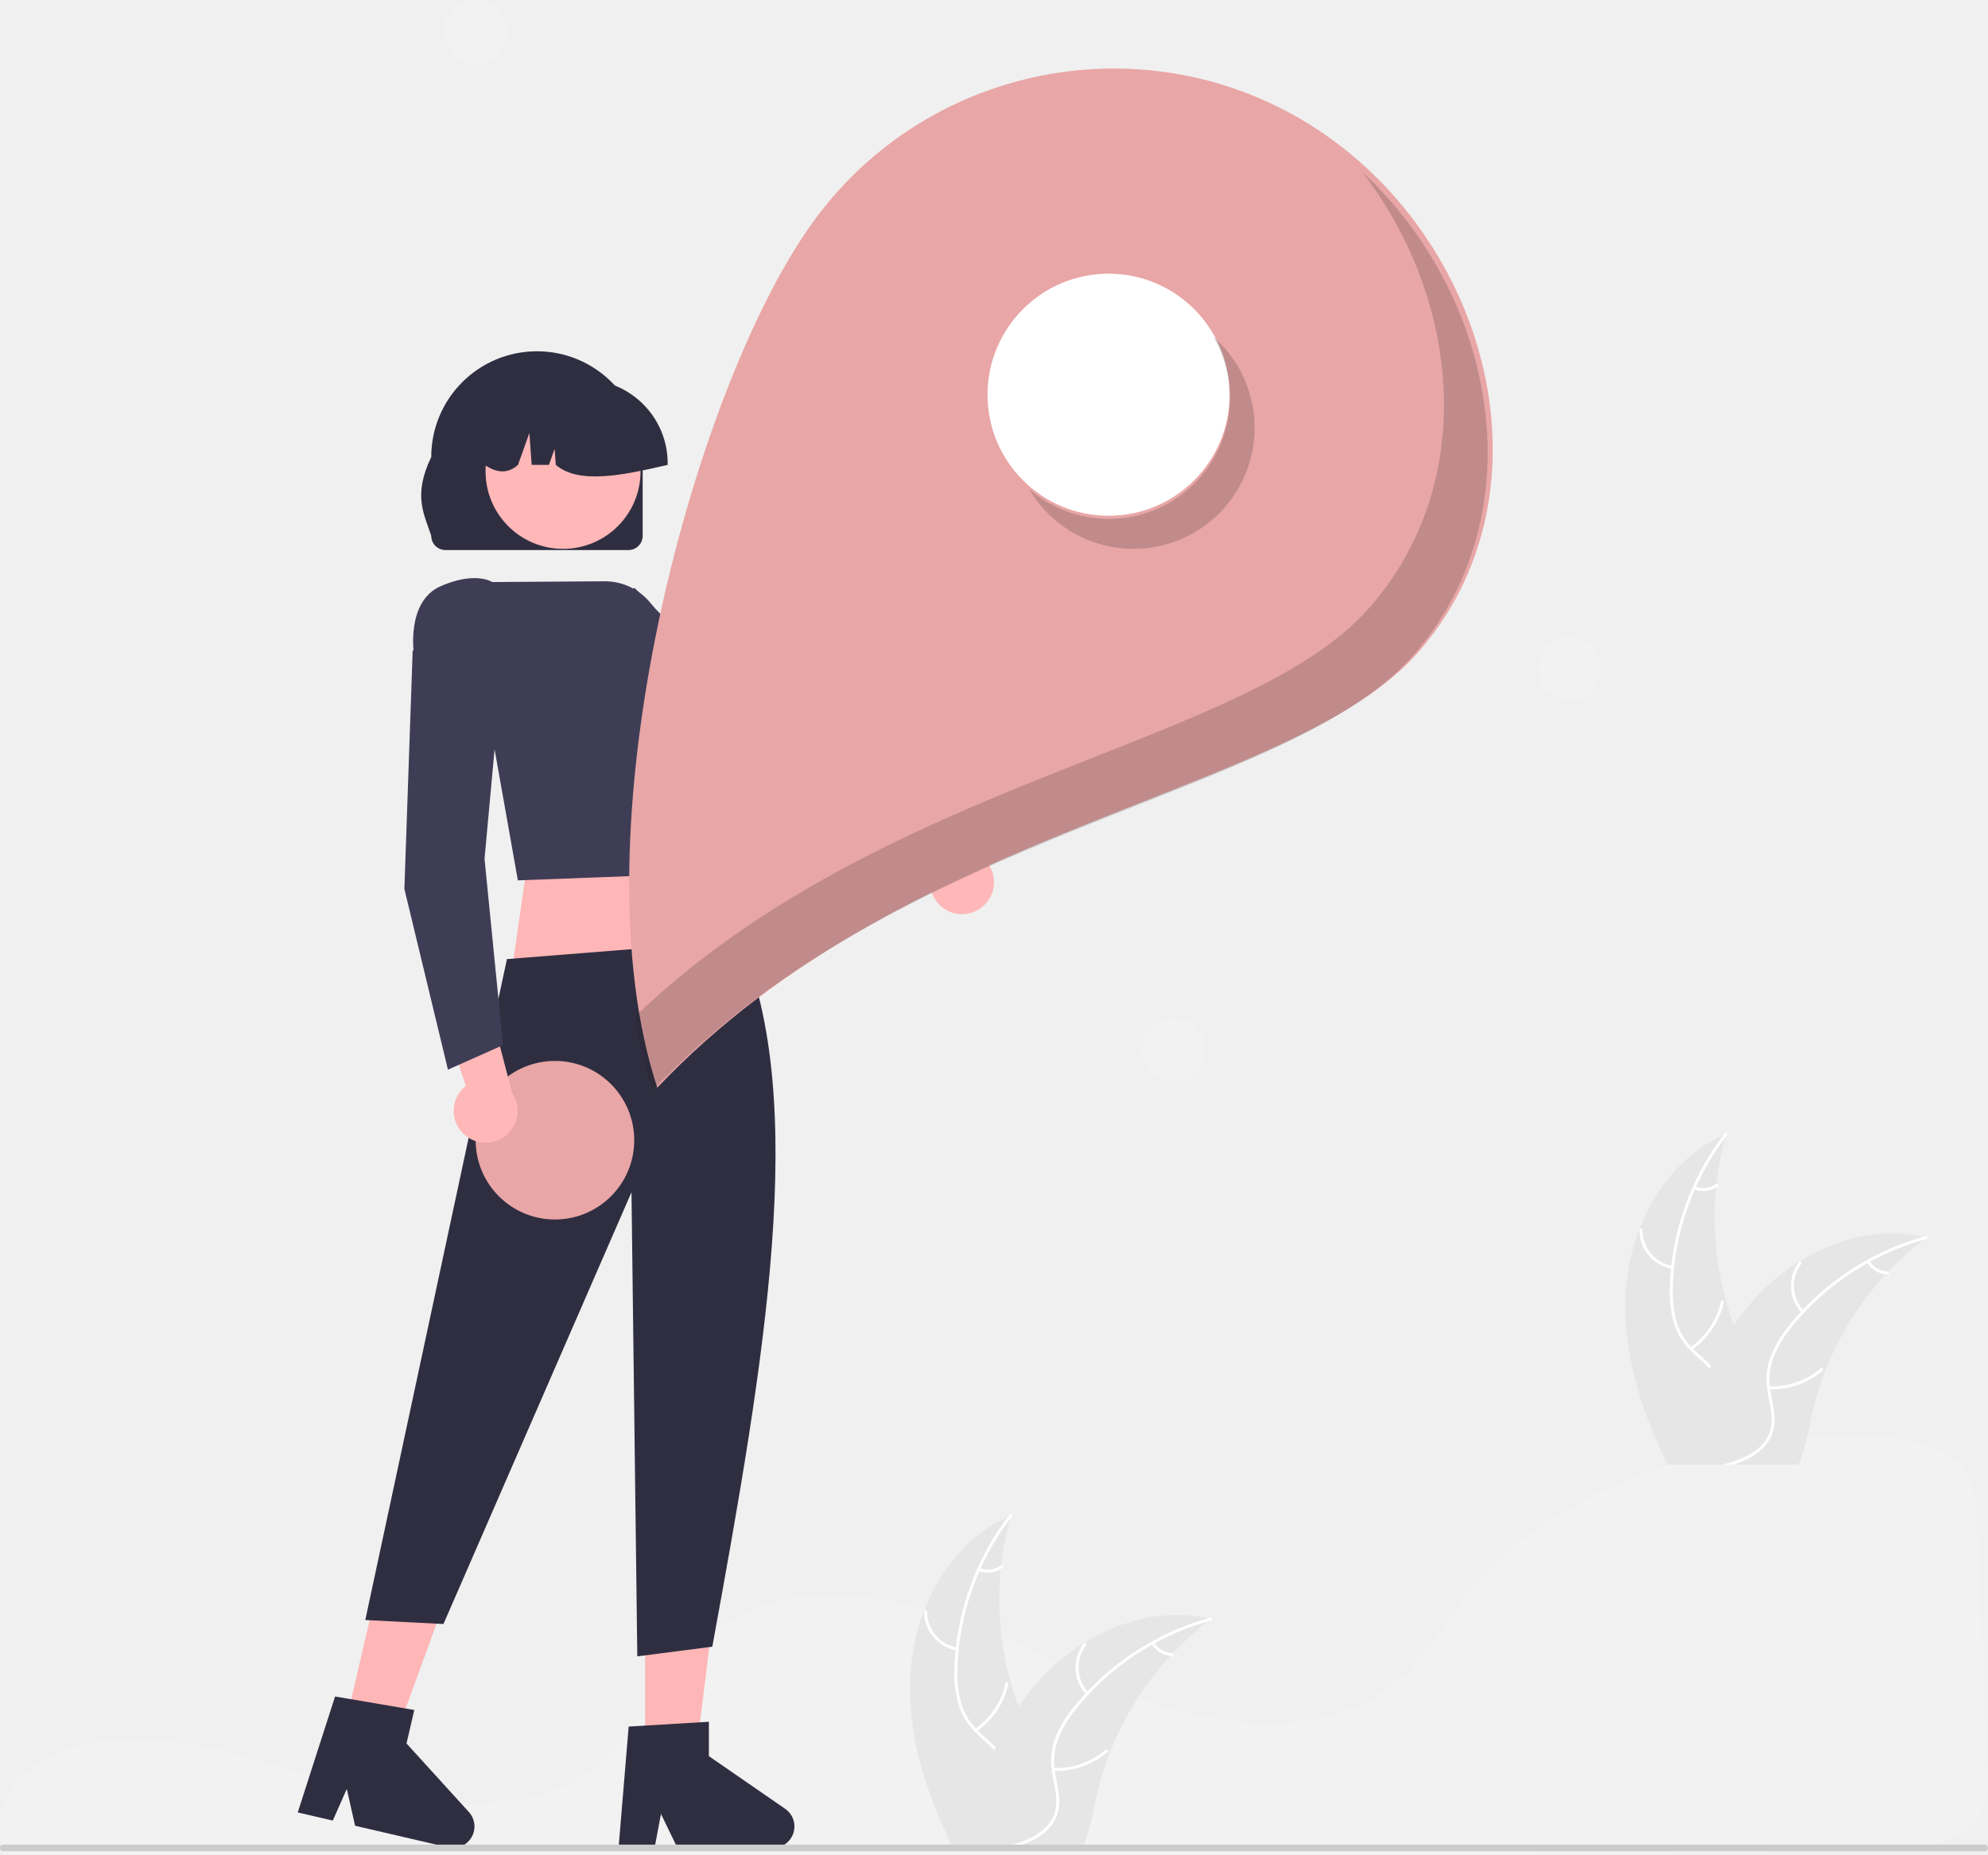
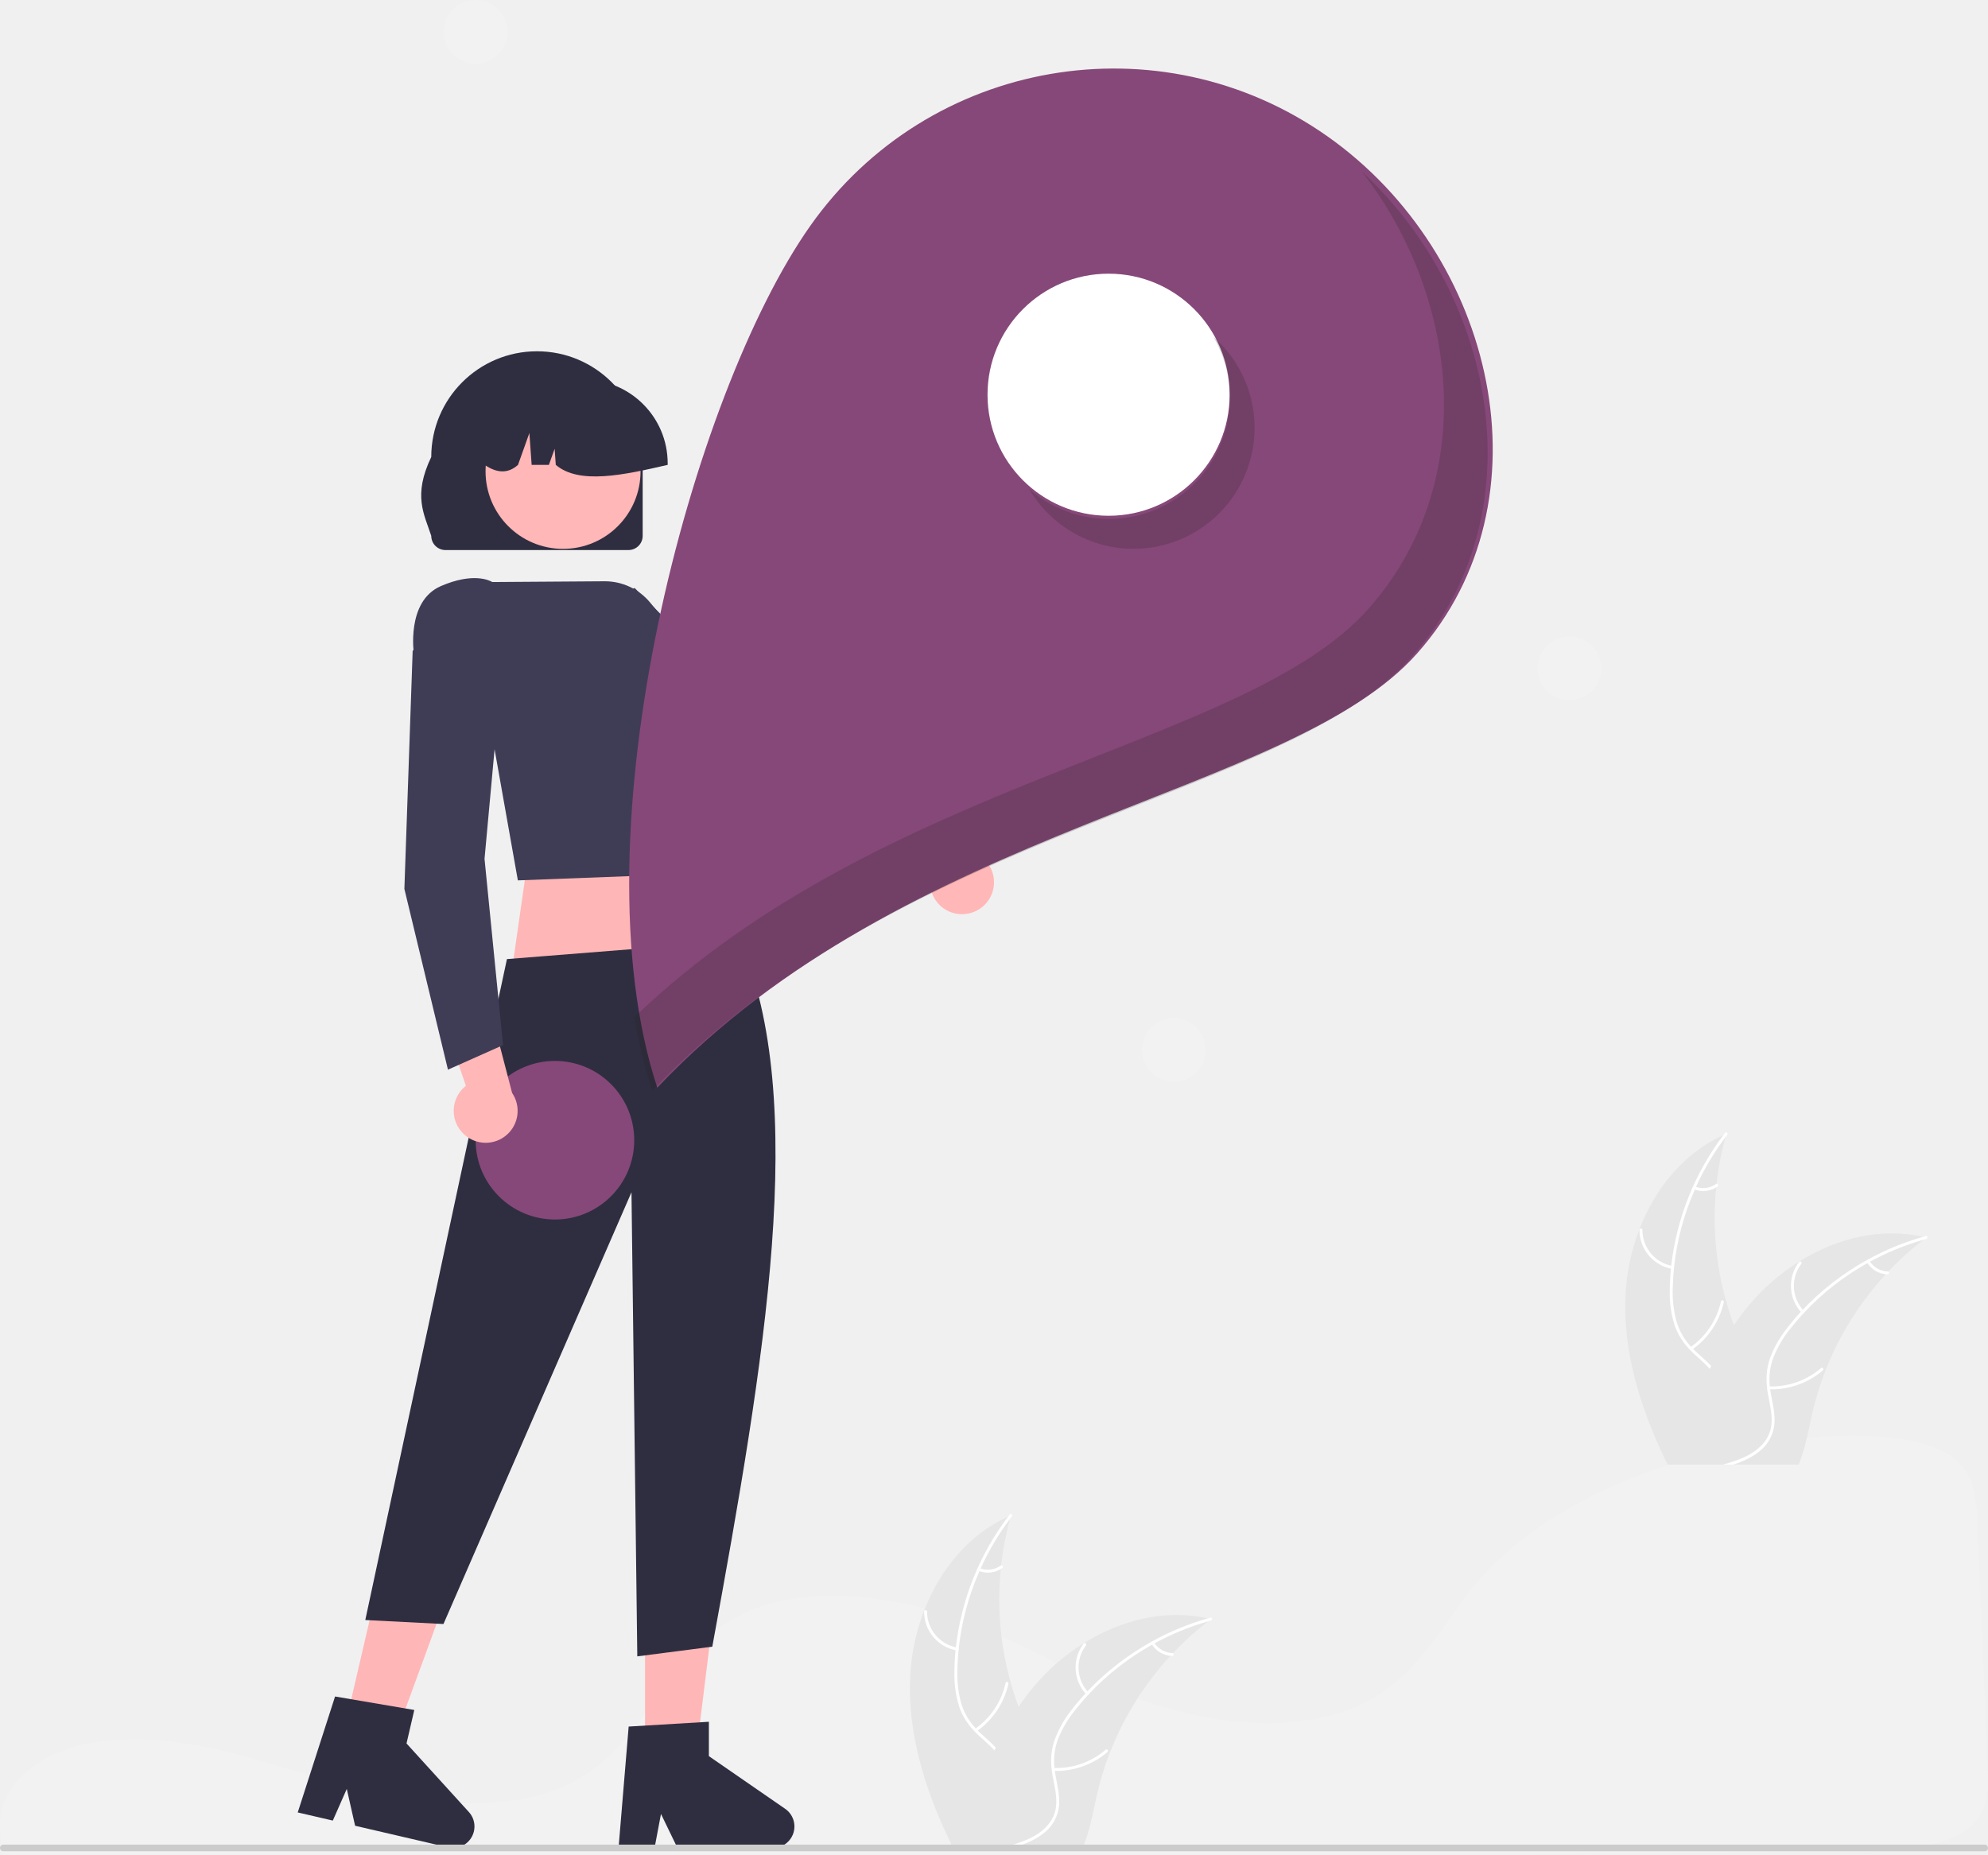
<svg xmlns="http://www.w3.org/2000/svg" data-name="Layer 1" width="748.775" height="698.528" viewBox="0 0 748.775 698.528">
  <path d="M276.629,755.894c-3.6,0-7.207.171-10.729.516l-.513.05c-23.365,2.378-40.456,16.173-39.753,32.09l.136,2.878c.09,1.819.185,3.775.264,5.945.043,1.07,1.311,1.892,2.889,1.892H803.655c40.521-.283,80.896-.64,119.996-1.06a177.652,177.652,0,0,0,21.954-1.31c10.866-1.48,18.408-4.415,23.058-8.972h.001c5.783-5.65,5.965-12.766,5.616-20.805-.712-16.232-1.419-33.285-2.124-50.286-.623-14.983-1.243-29.927-1.863-44.233-.383-8.49-1.235-15.984-7.803-21.712-7.119-6.194-20.101-9.334-38.588-9.334-.223,0-.445,0-.671.001-57.936.237-115.342,23.171-142.845,57.067-3.167,3.903-6.118,8.082-8.972,12.124a158.913,158.913,0,0,1-13.78,17.664,66.95,66.95,0,0,1-9.103,8.169c-.223.178-.479.368-.749.549-.618.464-1.265.911-1.895,1.31a62.041,62.041,0,0,1-11.609,6.076l-.407.157c-.306.126-.638.252-.97.367a68.213,68.213,0,0,1-7.17,2.206c-10.484,2.66-22.405,3.298-35.432,1.894a151.751,151.751,0,0,1-35.23-8.265c-12.062-4.389-23.353-9.86-34.272-15.151-4.796-2.325-9.757-4.729-14.711-7.006-.931-.429-1.847-.848-2.777-1.267-6.051-2.715-11.537-4.957-16.77-6.854a146.279,146.279,0,0,0-39.965-8.521c-14.409-.908-27.107.805-37.732,5.079a60.653,60.653,0,0,0-8.535,4.233c-12.585,7.523-20.343,18.627-27.845,29.365-9.332,13.356-18.983,27.169-38.038,34.329-21.988,8.27-54.084,4.834-76.791-1.141-7.139-1.879-14.27-4.04-21.166-6.131q-4.178-1.267-8.361-2.517c-5.481-1.629-9.966-2.877-14.116-3.931l-1.313-.336c-.73-.183-1.461-.365-2.205-.539-4.929-1.191-9.519-2.129-14.039-2.866l-1.069-.18c-2.144-.325-4.148-.596-6.115-.823l-.785-.09A109.226,109.226,0,0,0,276.629,755.894Z" transform="translate(-225.6125 -100.7359)" fill="#f2f2f2" />
-   <path id="a0461f35-fb70-484f-9ae8-3da4bdd92c77-59" data-name="Path 2996" d="M589.616,444.977a11.965,11.965,0,0,1-13.667-12.231l-39.677-15.248,17.965-12.851,34.924,16.45a12.026,12.026,0,0,1,.454,23.881Z" transform="translate(-225.6125 -100.7359)" fill="#ffb7b7" />
-   <path id="b3dd0798-f166-43d4-ba9c-3d5fa2ca5126-60" data-name="Path 2997" d="M566.943,434.038l6.195-21.853-.305-.208-58.03-39.42-50.163-50.333-29.221,11.675,1.919,9.249.125.113,66.695,59.738.062.03Z" transform="translate(-225.6125 -100.7359)" fill="#3f3d56" />
+   <path id="a0461f35-fb70-484f-9ae8-3da4bdd92c77-30" data-name="Path 2996" d="M589.616,444.977a11.965,11.965,0,0,1-13.667-12.231l-39.677-15.248,17.965-12.851,34.924,16.45a12.026,12.026,0,0,1,.454,23.881Z" transform="translate(-225.6125 -100.7359)" fill="#ffb7b7" />
+   <path id="b3dd0798-f166-43d4-ba9c-3d5fa2ca5126-31" data-name="Path 2997" d="M566.943,434.038l6.195-21.853-.305-.208-58.03-39.42-50.163-50.333-29.221,11.675,1.919,9.249.125.113,66.695,59.738.062.03Z" transform="translate(-225.6125 -100.7359)" fill="#3f3d56" />
  <polygon points="281.883 383.218 192.074 370.629 199.978 315.521 266.096 315.521 281.883 383.218" fill="#ffb6b6" />
  <polygon points="129.283 653.061 147.706 657.342 172.986 588.321 145.796 582.003 129.283 653.061" fill="#ffb6b6" />
  <path d="M337.755,783.457l13.211,3.07,5.257-11.925,3.141,13.877,35.04,8.143a8.087,8.087,0,0,0,7.812-13.318l-23.491-25.828,2.93-12.61-29.84-5.083Z" transform="translate(-225.6125 -100.7359)" fill="#2f2e41" />
  <polygon points="242.956 663.327 261.87 663.327 270.87 590.376 242.956 590.376 242.956 663.327" fill="#ffb6b6" />
  <path d="M458.586,796.833h13.563l2.421-12.806,6.201,12.806h35.974a8.087,8.087,0,0,0,4.595-14.741l-28.728-19.84V749.306L462.396,751.11Z" transform="translate(-225.6125 -100.7359)" fill="#2f2e41" />
  <path d="M416.551,462.014l87.829-6.986c25.918,60.542,9.438,157.191-10.48,265.99l-28.25,3.653-2.191-174.827L392.642,712.484l-29.443-1.505Z" transform="translate(-225.6125 -100.7359)" fill="#2f2e41" />
-   <path id="a1ca5f83-7fa1-45b1-9d3b-bf096f25c0e5-61" data-name="Path 3002" d="M467.675,302.588V272.875a39.816,39.816,0,1,0-79.632,0c-7.018,14.623-2.627,21.576,0,29.714a5.355,5.355,0,0,0,5.346,5.346H462.326A5.355,5.355,0,0,0,467.675,302.588Z" transform="translate(-225.6125 -100.7359)" fill="#2f2e41" />
+   <path id="a1ca5f83-7fa1-45b1-9d3b-bf096f25c0e5-32" data-name="Path 3002" d="M467.675,302.588V272.875a39.816,39.816,0,1,0-79.632,0c-7.018,14.623-2.627,21.576,0,29.714a5.355,5.355,0,0,0,5.346,5.346H462.326A5.355,5.355,0,0,0,467.675,302.588Z" transform="translate(-225.6125 -100.7359)" fill="#2f2e41" />
  <circle id="b14fd05a-a043-4ff7-820e-83dd0ca664c7" data-name="Ellipse 572" cx="212.072" cy="177.559" r="29.192" fill="#ffb7b7" />
-   <path id="b50f9c05-1494-4f26-bcdb-96e0065c79e8-62" data-name="Path 3003" d="M477.094,275.251A31.531,31.531,0,0,0,445.598,243.755h-5.943A31.531,31.531,0,0,0,408.159,275.251v.595c4.451,3.043,8.676,3.488,12.559,0l4.283-11.994.857,11.994h6.492l2.164-6.051.433,6.051c8.768,7.467,25.348,3.889,42.147,0Z" transform="translate(-225.6125 -100.7359)" fill="#2f2e41" />
-   <path id="a0eb6ff4-2fce-4112-9df9-8b4ebb5a5fd4-63" data-name="Path 3004" d="M420.662,432.364l74.325-2.828,4.155-48.624c3.204-8.9,3.256-16.547.154-22.713a22.736,22.736,0,0,0-12.552-10.849l-16.263-19.643a22.136,22.136,0,0,0-17.184-8.011l-42.259.289c-1.018-.612-7.197-3.752-19.382,1.527C378.44,327.24,381.509,347.14,381.542,347.34l.031.187.145.127,28.108,23.675Z" transform="translate(-225.6125 -100.7359)" fill="#3f3d56" />
-   <path d="M759.368,346.873c-47.961,54.051-192.265,64.36-286.194,163.576-31.491-95.901,13.12-261.445,57.579-324.575a139.809,139.809,0,0,1,194.807-33.808C788.69,196.524,810.616,289.118,759.368,346.873Z" transform="translate(-225.6125 -100.7359)" fill="#e9a6a6" />
+   <path id="b50f9c05-1494-4f26-bcdb-96e0065c79e8-33" data-name="Path 3003" d="M477.094,275.251A31.531,31.531,0,0,0,445.598,243.755h-5.943A31.531,31.531,0,0,0,408.159,275.251v.595c4.451,3.043,8.676,3.488,12.559,0l4.283-11.994.857,11.994h6.492l2.164-6.051.433,6.051c8.768,7.467,25.348,3.889,42.147,0Z" transform="translate(-225.6125 -100.7359)" fill="#2f2e41" />
+   <path id="a0eb6ff4-2fce-4112-9df9-8b4ebb5a5fd4-34" data-name="Path 3004" d="M420.662,432.364l74.325-2.828,4.155-48.624c3.204-8.9,3.256-16.547.154-22.713a22.736,22.736,0,0,0-12.552-10.849l-16.263-19.643a22.136,22.136,0,0,0-17.184-8.011l-42.259.289c-1.018-.612-7.197-3.752-19.382,1.527C378.44,327.24,381.509,347.14,381.542,347.34l.031.187.145.127,28.108,23.675Z" transform="translate(-225.6125 -100.7359)" fill="#3f3d56" />
+   <path d="M759.368,346.873c-47.961,54.051-192.265,64.36-286.194,163.576-31.491-95.901,13.12-261.445,57.579-324.575a139.809,139.809,0,0,1,194.807-33.808C788.69,196.524,810.616,289.118,759.368,346.873Z" transform="translate(-225.6125 -100.7359)" fill="#864879" />
  <circle id="b262ea8c-1946-46c9-a449-3a1996c39394" data-name="Ellipse 577" cx="417.545" cy="148.688" r="45.596" fill="#fff" />
-   <circle id="bcc29a3a-8123-4529-80aa-6f70df2823cf" data-name="Ellipse 577" cx="209.016" cy="429.505" r="29.865" fill="#e9a6a6" />
-   <path id="b815393f-9135-439a-a427-8535fc5e4357-64" data-name="Path 3011" d="M400.463,528.081a11.965,11.965,0,0,1,.63-18.329l-13.725-40.229,21.384,5.555,9.745,37.348a12.026,12.026,0,0,1-18.039,15.656Z" transform="translate(-225.6125 -100.7359)" fill="#ffb7b7" />
-   <path id="b887ab11-b08b-42e6-a61f-ab0e88099db2-65" data-name="Path 3012" d="M394.332,503.667l20.748-9.246-6.97-70.177,6.492-70.764-27.701-14.95-5.869,7.4v.168l-3.11,89.483.017.067Z" transform="translate(-225.6125 -100.7359)" fill="#3f3d56" />
+   <circle id="bcc29a3a-8123-4529-80aa-6f70df2823cf" data-name="Ellipse 577" cx="209.016" cy="429.505" r="29.865" fill="#864879" />
+   <path id="b815393f-9135-439a-a427-8535fc5e4357-35" data-name="Path 3011" d="M400.463,528.081a11.965,11.965,0,0,1,.63-18.329l-13.725-40.229,21.384,5.555,9.745,37.348a12.026,12.026,0,0,1-18.039,15.656Z" transform="translate(-225.6125 -100.7359)" fill="#ffb7b7" />
+   <path id="b887ab11-b08b-42e6-a61f-ab0e88099db2-36" data-name="Path 3012" d="M394.332,503.667l20.748-9.246-6.97-70.177,6.492-70.764-27.701-14.95-5.869,7.4v.168l-3.11,89.483.017.067Z" transform="translate(-225.6125 -100.7359)" fill="#3f3d56" />
  <path d="M889.032,636.775c-1.45,5.44-5.26,9.97-9.86,13.27-.75.54-1.52,1.04-2.3,1.51-.24.14-.48.29-.73.42q-.405.24-.81.45h-21.63c-.39-.79-.77-1.59-1.15-2.38-9.27-19.48-15.78-40.5-14.67-61.91a79.254,79.254,0,0,1,5.17-24.25c5.94-15.47,16.78-28.86,31.69-35.6.37-.17.76-.34,1.14-.5-.12.43-.24.85-.36,1.28a110.785,110.785,0,0,0-3.38,17.59c-.06.46-.11.92-.15,1.39a116.054,116.054,0,0,0,3.72,42.69c.01.03.02.07.03.1q1.275,4.605,2.96,9.07c.88,2.35,1.83,4.67,2.87,6.95C885.912,616.425,891.732,626.625,889.032,636.775Z" transform="translate(-225.6125 -100.7359)" fill="#e6e6e6" />
  <path d="M876.152,528.235c-.21.28-.42.55-.63.83a98.128,98.128,0,0,0-11.12,18.76c-.16.33-.31.66-.44,1a97.813,97.813,0,0,0-7.82,29.24,1.49,1.49,0,0,0-.02.21c-.25,2.36-.4,4.74-.46,7.12a42.48,42.48,0,0,0,1.43,13.24,23.769,23.769,0,0,0,5.46,9.42c.25.27.5.54.77.8.2.21.42.42.63.62,2.02,1.93,4.23,3.72,6.13,5.79a21.432,21.432,0,0,1,2.35,3,14.904,14.904,0,0,1,1.6,12.1c-1.36,5.06-4.47,9.33-7.65,13.4-1.59,2.04-3.23,4.1-4.65,6.28-.52.78-1,1.57-1.44,2.38h-1.26c.42-.81.88-1.6,1.38-2.38,3.65-5.75,8.84-10.69,11.53-17.02,1.82-4.27,2.37-9.11.07-13.3a17.681,17.681,0,0,0-2.43-3.38c-1.83-2.07-4.02-3.84-6.01-5.71-.5-.47-.99-.95-1.46-1.45a24.964,24.964,0,0,1-5.64-8.9,39.23,39.23,0,0,1-1.94-13.13c0-2.84.15-5.7.43-8.54.03-.36.07-.73.11-1.1a100.766,100.766,0,0,1,19.67-49.23c.2-.28.41-.55.62-.82C875.792,526.905,876.582,527.685,876.152,528.235Z" transform="translate(-225.6125 -100.7359)" fill="#fff" />
  <path d="M855.476,578.71a14.807,14.807,0,0,1-12.354-14.663.553.553,0,0,1,1.105-.024,13.711,13.711,0,0,0,11.52,13.616c.701.114.427,1.185-.27,1.071Z" transform="translate(-225.6125 -100.7359)" fill="#fff" />
  <path d="M862.275,608.256a28.539,28.539,0,0,0,11.533-17.308c.151-.695,1.222-.424,1.071.27a29.685,29.685,0,0,1-12.038,17.986c-.585.406-1.148-.544-.566-.948Z" transform="translate(-225.6125 -100.7359)" fill="#fff" />
  <path d="M864.072,547.708a8.381,8.381,0,0,0,7.893-.972c.579-.413,1.142.538.566.948a9.392,9.392,0,0,1-8.73,1.094.571.571,0,0,1-.4-.671.555.555,0,0,1,.671-.4Z" transform="translate(-225.6125 -100.7359)" fill="#fff" />
  <path d="M951.172,566.905c-.35.27-.71.54-1.06.82a110.363,110.363,0,0,0-13.29,12c-.32.33-.64.67-.95,1.01l-.01.01a116.347,116.347,0,0,0-22.66,36.14l-.03.09c-.01.03-.02.05-.03.08a114.445,114.445,0,0,0-5.03,16.42c-1.22,5.46-2.22,11.31-4.13,16.57-.29.81-.61,1.61-.95,2.38h-44.46c.15-.79.31-1.59.47-2.38a160.301,160.301,0,0,1,10.54-33.7c.16-.36.32-.72.5-1.08a108.305,108.305,0,0,1,8.61-15.35.01.01,0,0,1,.01-.01,94.956,94.956,0,0,1,5.8-7.69,79.119,79.119,0,0,1,18.72-16.24c.04-.03.09-.05.13-.08,14.04-8.71,30.68-12.86,46.59-9.27h.01C950.362,566.715,950.762,566.805,951.172,566.905Z" transform="translate(-225.6125 -100.7359)" fill="#e6e6e6" />
  <path d="M951.122,567.435c-.34.09-.68.19-1.01.29a98.589,98.589,0,0,0-20.17,8.27c-.32.17-.64.35-.96.53a98.255,98.255,0,0,0-23.79,18.59.035.035,0,0,0-.01.02c-.08.08-.17.17-.24.25-1.6,1.72-3.14,3.51-4.6,5.35a42.769,42.769,0,0,0-6.82,11.43,23.674,23.674,0,0,0-1.31,10.81c.03.37.08.73.13,1.1.04.29.08.58.13.88.66,4.01,1.8,8.03,1.48,12.12a14.909,14.909,0,0,1-6.01,10.63,23.793,23.793,0,0,1-3.68,2.34,36.853,36.853,0,0,1-5.77,2.38h-3.93c.53-.15,1.05-.3,1.58-.45a48.209,48.209,0,0,0,5.53-1.93,26.912,26.912,0,0,0,3-1.48c4.02-2.31,7.37-5.85,8.07-10.58.61-4.14-.57-8.28-1.27-12.33-.12-.7-.23-1.39-.29-2.08a24.439,24.439,0,0,1,.85-10.46,39.062,39.062,0,0,1,6.36-11.66,83.357,83.357,0,0,1,5.48-6.55q.36-.405.75-.81a100.901,100.901,0,0,1,24.21-18.73h.01a99.287,99.287,0,0,1,21.1-8.74h.01c.33-.1.67-.2,1-.29C951.642,566.155,951.802,567.245,951.122,567.435Z" transform="translate(-225.6125 -100.7359)" fill="#fff" />
  <path d="M904.227,595.285a14.807,14.807,0,0,1-1.036-19.145c.432-.564,1.329.081.896.646a13.711,13.711,0,0,0,1,17.807c.491.514-.372,1.203-.861.692Z" transform="translate(-225.6125 -100.7359)" fill="#fff" />
  <path d="M891.866,622.969a28.539,28.539,0,0,0,19.629-6.876c.539-.464,1.231.397.692.861a29.685,29.685,0,0,1-20.441,7.113c-.712-.028-.589-1.126.119-1.098Z" transform="translate(-225.6125 -100.7359)" fill="#fff" />
  <path d="M929.755,575.707a8.381,8.381,0,0,0,6.888,3.977c.712.019.588,1.117-.119,1.098a9.392,9.392,0,0,1-7.629-4.382.571.571,0,0,1,.084-.776.555.555,0,0,1,.776.084Z" transform="translate(-225.6125 -100.7359)" fill="#fff" />
  <path d="M619.592,780.519c-1.45,5.44-5.26,9.97-9.86,13.27-.75.54-1.52,1.04-2.3,1.51-.24.14-.48.29-.73.42q-.405.24-.81.45h-21.63c-.39-.79-.77-1.59-1.15-2.38-9.27-19.48-15.78-40.5-14.67-61.91a79.254,79.254,0,0,1,5.17-24.25c5.94-15.47,16.78-28.86,31.69-35.6.37-.17.76-.34,1.14-.5-.12.43-.24.85-.36,1.28a110.785,110.785,0,0,0-3.38,17.59c-.06.46-.11.92-.15,1.39a116.054,116.054,0,0,0,3.72,42.69c.01.03.02.07.03.1q1.275,4.605,2.96,9.07c.88,2.35,1.83,4.67,2.87,6.95C616.472,760.169,622.292,770.369,619.592,780.519Z" transform="translate(-225.6125 -100.7359)" fill="#e6e6e6" />
  <path d="M606.712,671.979c-.21.28-.42.55-.63.83a98.129,98.129,0,0,0-11.12,18.76c-.16.33-.31.66-.44,1a97.814,97.814,0,0,0-7.82,29.24,1.49,1.49,0,0,0-.02.21c-.25,2.36-.4,4.74-.46,7.12a42.48,42.48,0,0,0,1.43,13.24,23.769,23.769,0,0,0,5.46,9.42c.25.27.5.54.77.8.2.21.42.42.63.62,2.02,1.93,4.23,3.72,6.13,5.79a21.43,21.43,0,0,1,2.35,3,14.904,14.904,0,0,1,1.6,12.1c-1.36,5.06-4.47,9.33-7.65,13.4-1.59,2.04-3.23,4.1-4.65,6.28-.52.78-1,1.57-1.44,2.38h-1.26c.42-.81.88-1.6,1.38-2.38,3.65-5.75,8.84-10.69,11.53-17.02,1.82-4.27,2.37-9.11.07-13.3a17.682,17.682,0,0,0-2.43-3.38c-1.83-2.07-4.02-3.84-6.01-5.71-.5-.47-.99-.95-1.46-1.45a24.964,24.964,0,0,1-5.64-8.9,39.23,39.23,0,0,1-1.94-13.13c0-2.84.15-5.7.43-8.54.03-.36.07-.73.11-1.1a100.767,100.767,0,0,1,19.67-49.23c.2-.28.41-.55.62-.82C606.352,670.649,607.142,671.429,606.712,671.979Z" transform="translate(-225.6125 -100.7359)" fill="#fff" />
  <path d="M586.036,722.453a14.807,14.807,0,0,1-12.354-14.663.553.553,0,0,1,1.105-.024,13.711,13.711,0,0,0,11.52,13.616c.701.114.427,1.185-.27,1.071Z" transform="translate(-225.6125 -100.7359)" fill="#fff" />
  <path d="M592.835,752a28.539,28.539,0,0,0,11.533-17.308c.151-.695,1.222-.424,1.071.27a29.685,29.685,0,0,1-12.038,17.986c-.585.406-1.148-.544-.566-.948Z" transform="translate(-225.6125 -100.7359)" fill="#fff" />
  <path d="M594.631,691.452a8.381,8.381,0,0,0,7.893-.972c.579-.414,1.142.538.566.948a9.392,9.392,0,0,1-8.73,1.094.571.571,0,0,1-.4-.671.555.555,0,0,1,.671-.4Z" transform="translate(-225.6125 -100.7359)" fill="#fff" />
  <path d="M681.732,710.649c-.35.27-.71.54-1.06.82a110.362,110.362,0,0,0-13.29,12c-.32.33-.64.67-.95,1.01l-.01.01a116.347,116.347,0,0,0-22.66,36.14l-.03.09c-.01.03-.02.05-.03.08a114.443,114.443,0,0,0-5.03,16.42c-1.22,5.46-2.22,11.31-4.13,16.57-.29.81-.61,1.61-.95,2.38h-44.46c.15-.79.31-1.59.47-2.38a160.302,160.302,0,0,1,10.54-33.7c.16-.36.32-.72.5-1.08a108.305,108.305,0,0,1,8.61-15.35.01.01,0,0,1,.01-.01,94.956,94.956,0,0,1,5.8-7.69,79.119,79.119,0,0,1,18.72-16.24c.04-.03.09-.05.13-.08,14.04-8.71,30.68-12.86,46.59-9.27h.01C680.922,710.459,681.322,710.549,681.732,710.649Z" transform="translate(-225.6125 -100.7359)" fill="#e6e6e6" />
  <path d="M681.682,711.179c-.34.09-.68.19-1.01.29a98.589,98.589,0,0,0-20.17,8.27c-.32.17-.64.35-.96.53a98.255,98.255,0,0,0-23.79,18.59.035.035,0,0,0-.01.02c-.08.08-.17.17-.24.25-1.6,1.72-3.14,3.51-4.6,5.35a42.769,42.769,0,0,0-6.82,11.43,23.674,23.674,0,0,0-1.31,10.81c.03.37.08.73.13,1.1.04.29.08.58.13.88.66,4.01,1.8,8.03,1.48,12.12a14.909,14.909,0,0,1-6.01,10.63,23.795,23.795,0,0,1-3.68,2.34,36.851,36.851,0,0,1-5.77,2.38h-3.93c.53-.15,1.05-.3,1.58-.45a48.214,48.214,0,0,0,5.53-1.93,26.914,26.914,0,0,0,3-1.48c4.02-2.31,7.37-5.85,8.07-10.58.61-4.14-.57-8.28-1.27-12.33-.12-.7-.23-1.39-.29-2.08a24.439,24.439,0,0,1,.85-10.46,39.063,39.063,0,0,1,6.36-11.66,83.355,83.355,0,0,1,5.48-6.55q.36-.405.75-.81a100.901,100.901,0,0,1,24.21-18.73h.01a99.288,99.288,0,0,1,21.1-8.74h.01c.33-.1.67-.2,1-.29C682.202,709.899,682.362,710.989,681.682,711.179Z" transform="translate(-225.6125 -100.7359)" fill="#fff" />
  <path d="M634.787,739.028a14.807,14.807,0,0,1-1.036-19.145c.432-.564,1.329.081.896.646a13.711,13.711,0,0,0,1,17.807c.491.514-.372,1.203-.861.692Z" transform="translate(-225.6125 -100.7359)" fill="#fff" />
  <path d="M622.426,766.713a28.539,28.539,0,0,0,19.629-6.876c.539-.464,1.231.397.692.861a29.685,29.685,0,0,1-20.441,7.113c-.712-.028-.589-1.126.119-1.098Z" transform="translate(-225.6125 -100.7359)" fill="#fff" />
  <path d="M660.315,719.45a8.381,8.381,0,0,0,6.888,3.977c.712.019.588,1.117-.119,1.098a9.392,9.392,0,0,1-7.629-4.382.571.571,0,0,1,.084-.776.555.555,0,0,1,.776.084Z" transform="translate(-225.6125 -100.7359)" fill="#fff" />
  <circle cx="442.066" cy="395.5" r="12" fill="#f2f2f2" />
  <circle cx="591.137" cy="251.758" r="12" fill="#f2f2f2" />
  <circle cx="179.143" cy="12" r="12" fill="#f2f2f2" />
-   <path id="f02c4e45-f306-4b42-b3ad-5ddd3016d7d2-66" data-name="Path 2960" d="M226.86,798.08h746.281a1.247,1.247,0,0,0,0-2.494h-746.281a1.247,1.247,0,1,0,0,2.494Z" transform="translate(-225.6125 -100.7359)" fill="#ccc" />
+   <path id="f02c4e45-f306-4b42-b3ad-5ddd3016d7d2-37" data-name="Path 2960" d="M226.86,798.08h746.281a1.247,1.247,0,0,0,0-2.494h-746.281a1.247,1.247,0,1,0,0,2.494Z" transform="translate(-225.6125 -100.7359)" fill="#ccc" />
  <path d="M682.608,227.594a45.59,45.59,0,0,1-69.417,57.289,45.595,45.595,0,1,0,69.417-57.289Z" transform="translate(-225.6125 -100.7359)" fill="#231f20" opacity="0.2" />
  <path d="M738.588,165.397c37.43,48.396,43.886,117.95,2.412,164.69C694.66,382.31,558.39,393.709,464.508,483.905a193.391,193.391,0,0,0,6.751,27.759C565.188,412.448,709.492,402.138,757.453,348.088,804.418,295.161,789.923,212.983,738.588,165.397Z" transform="translate(-225.6125 -100.7359)" fill="#231f20" opacity="0.2" />
</svg>
